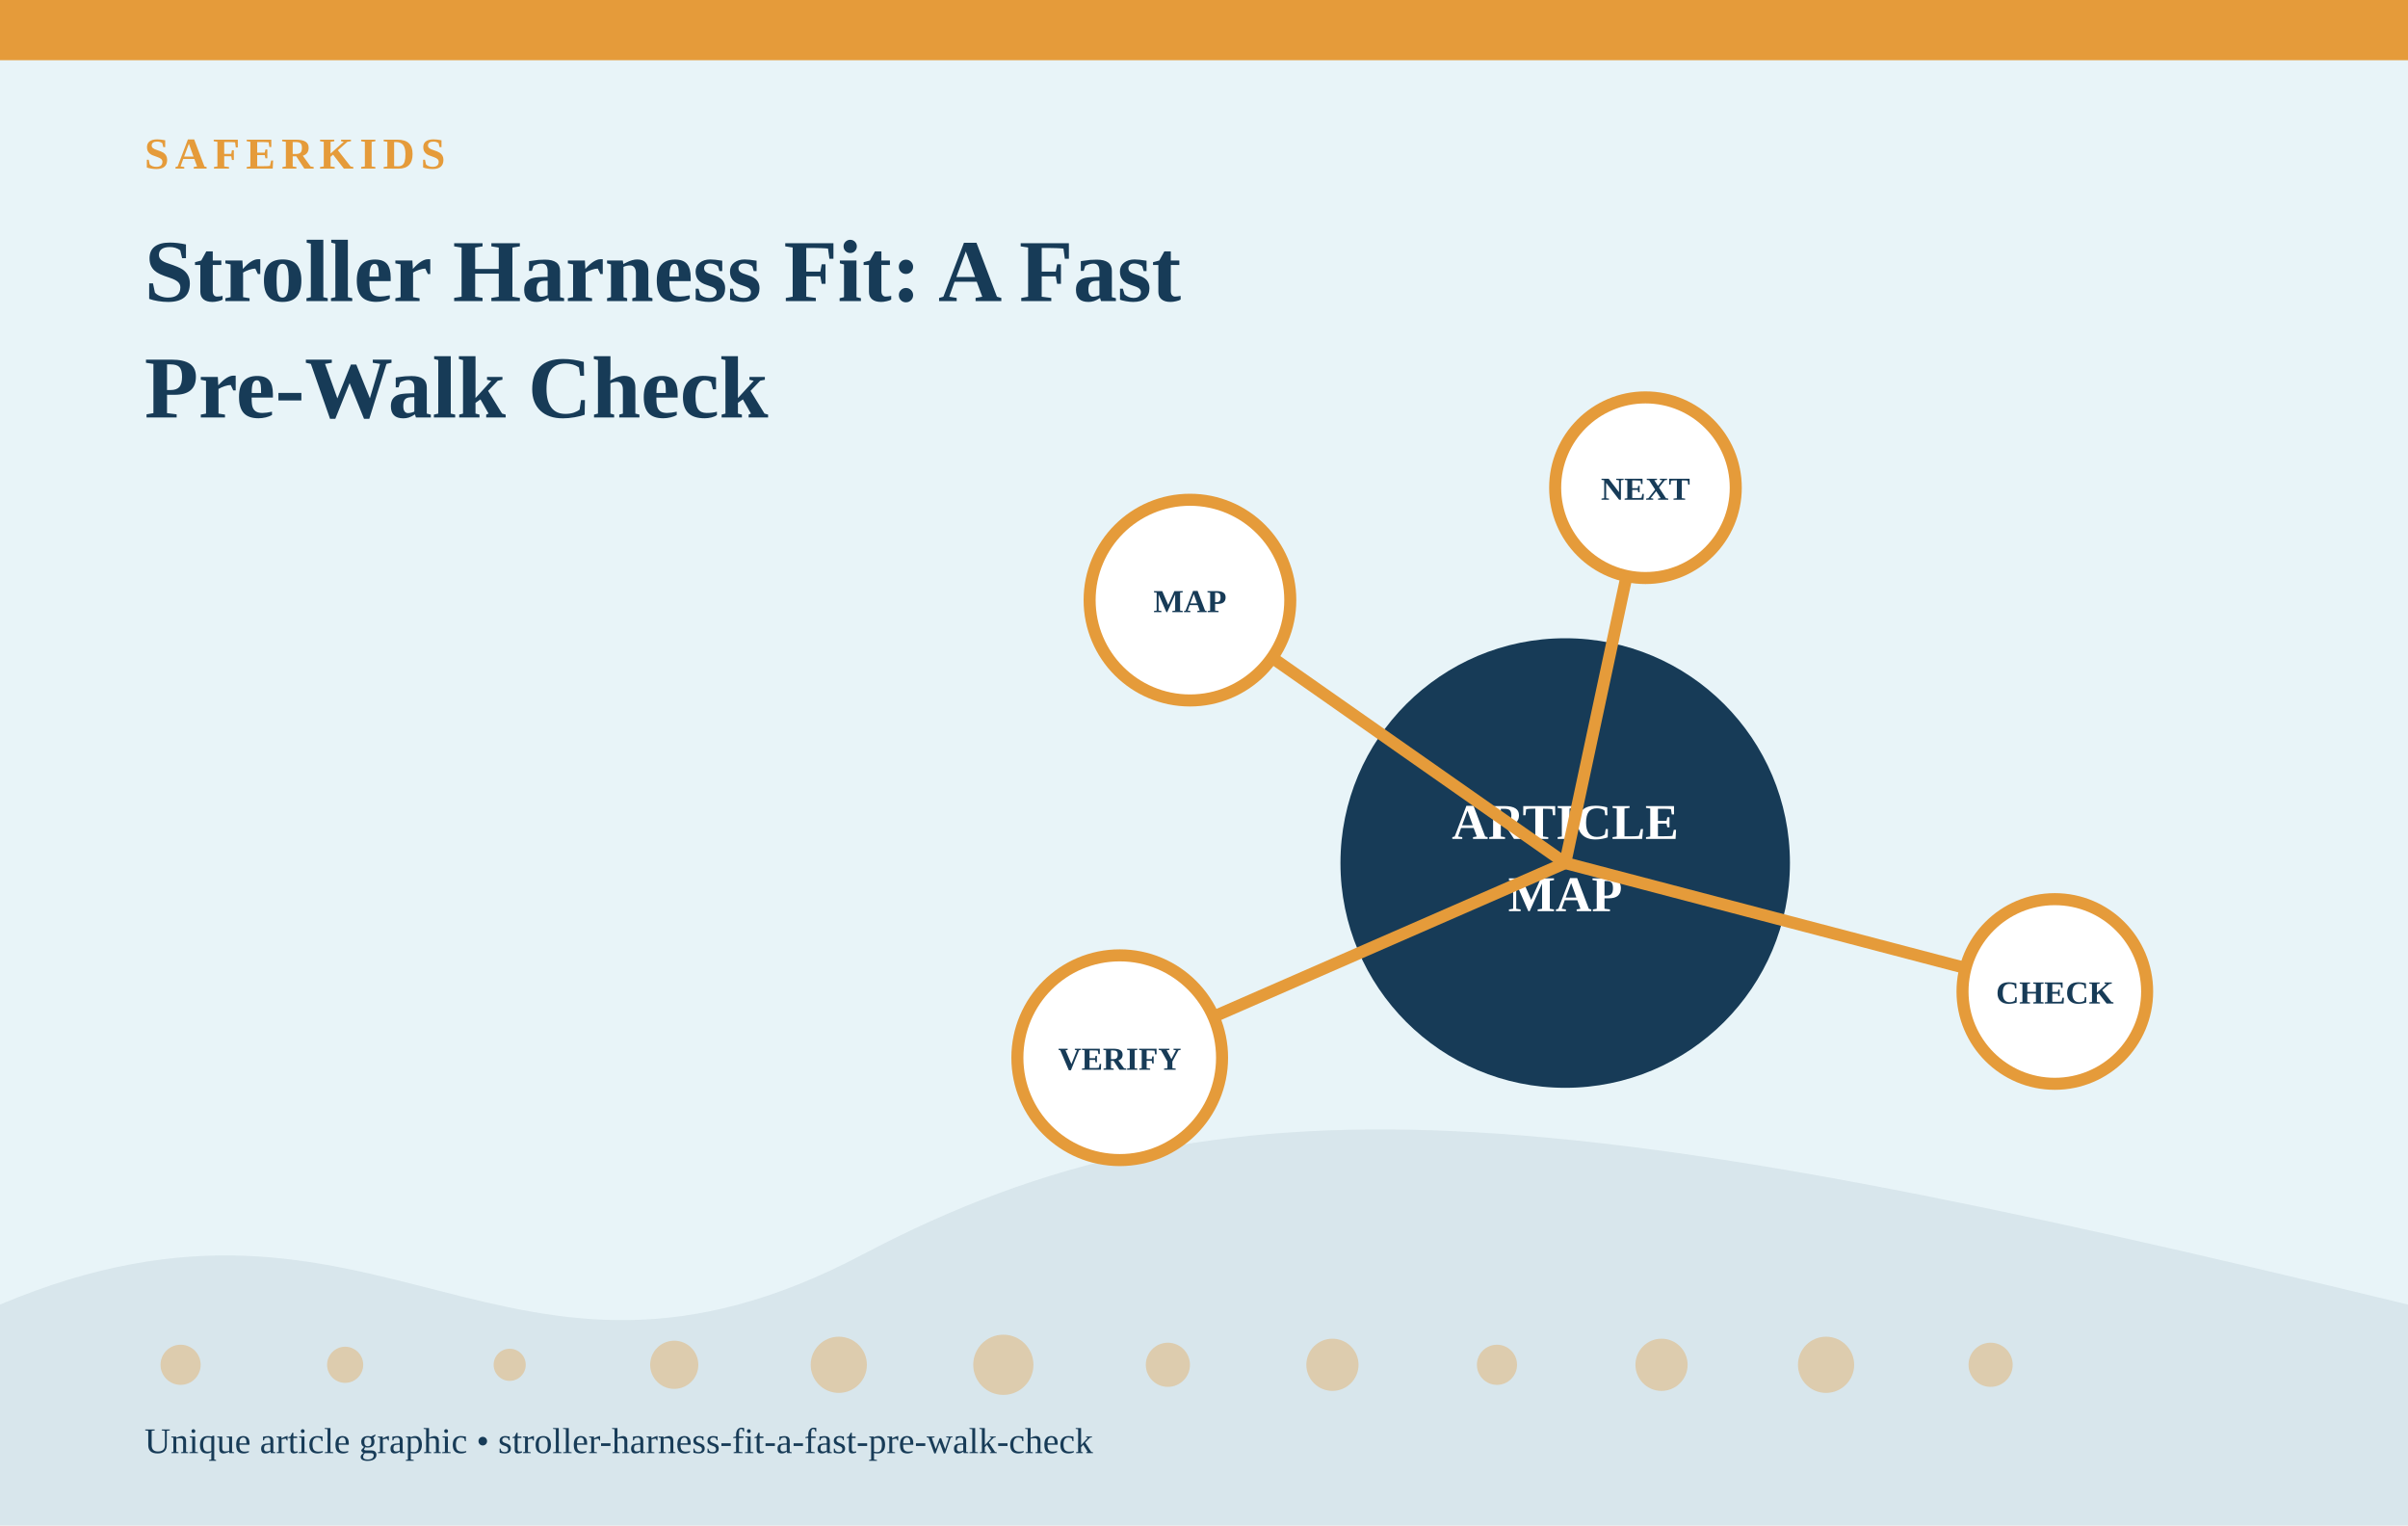
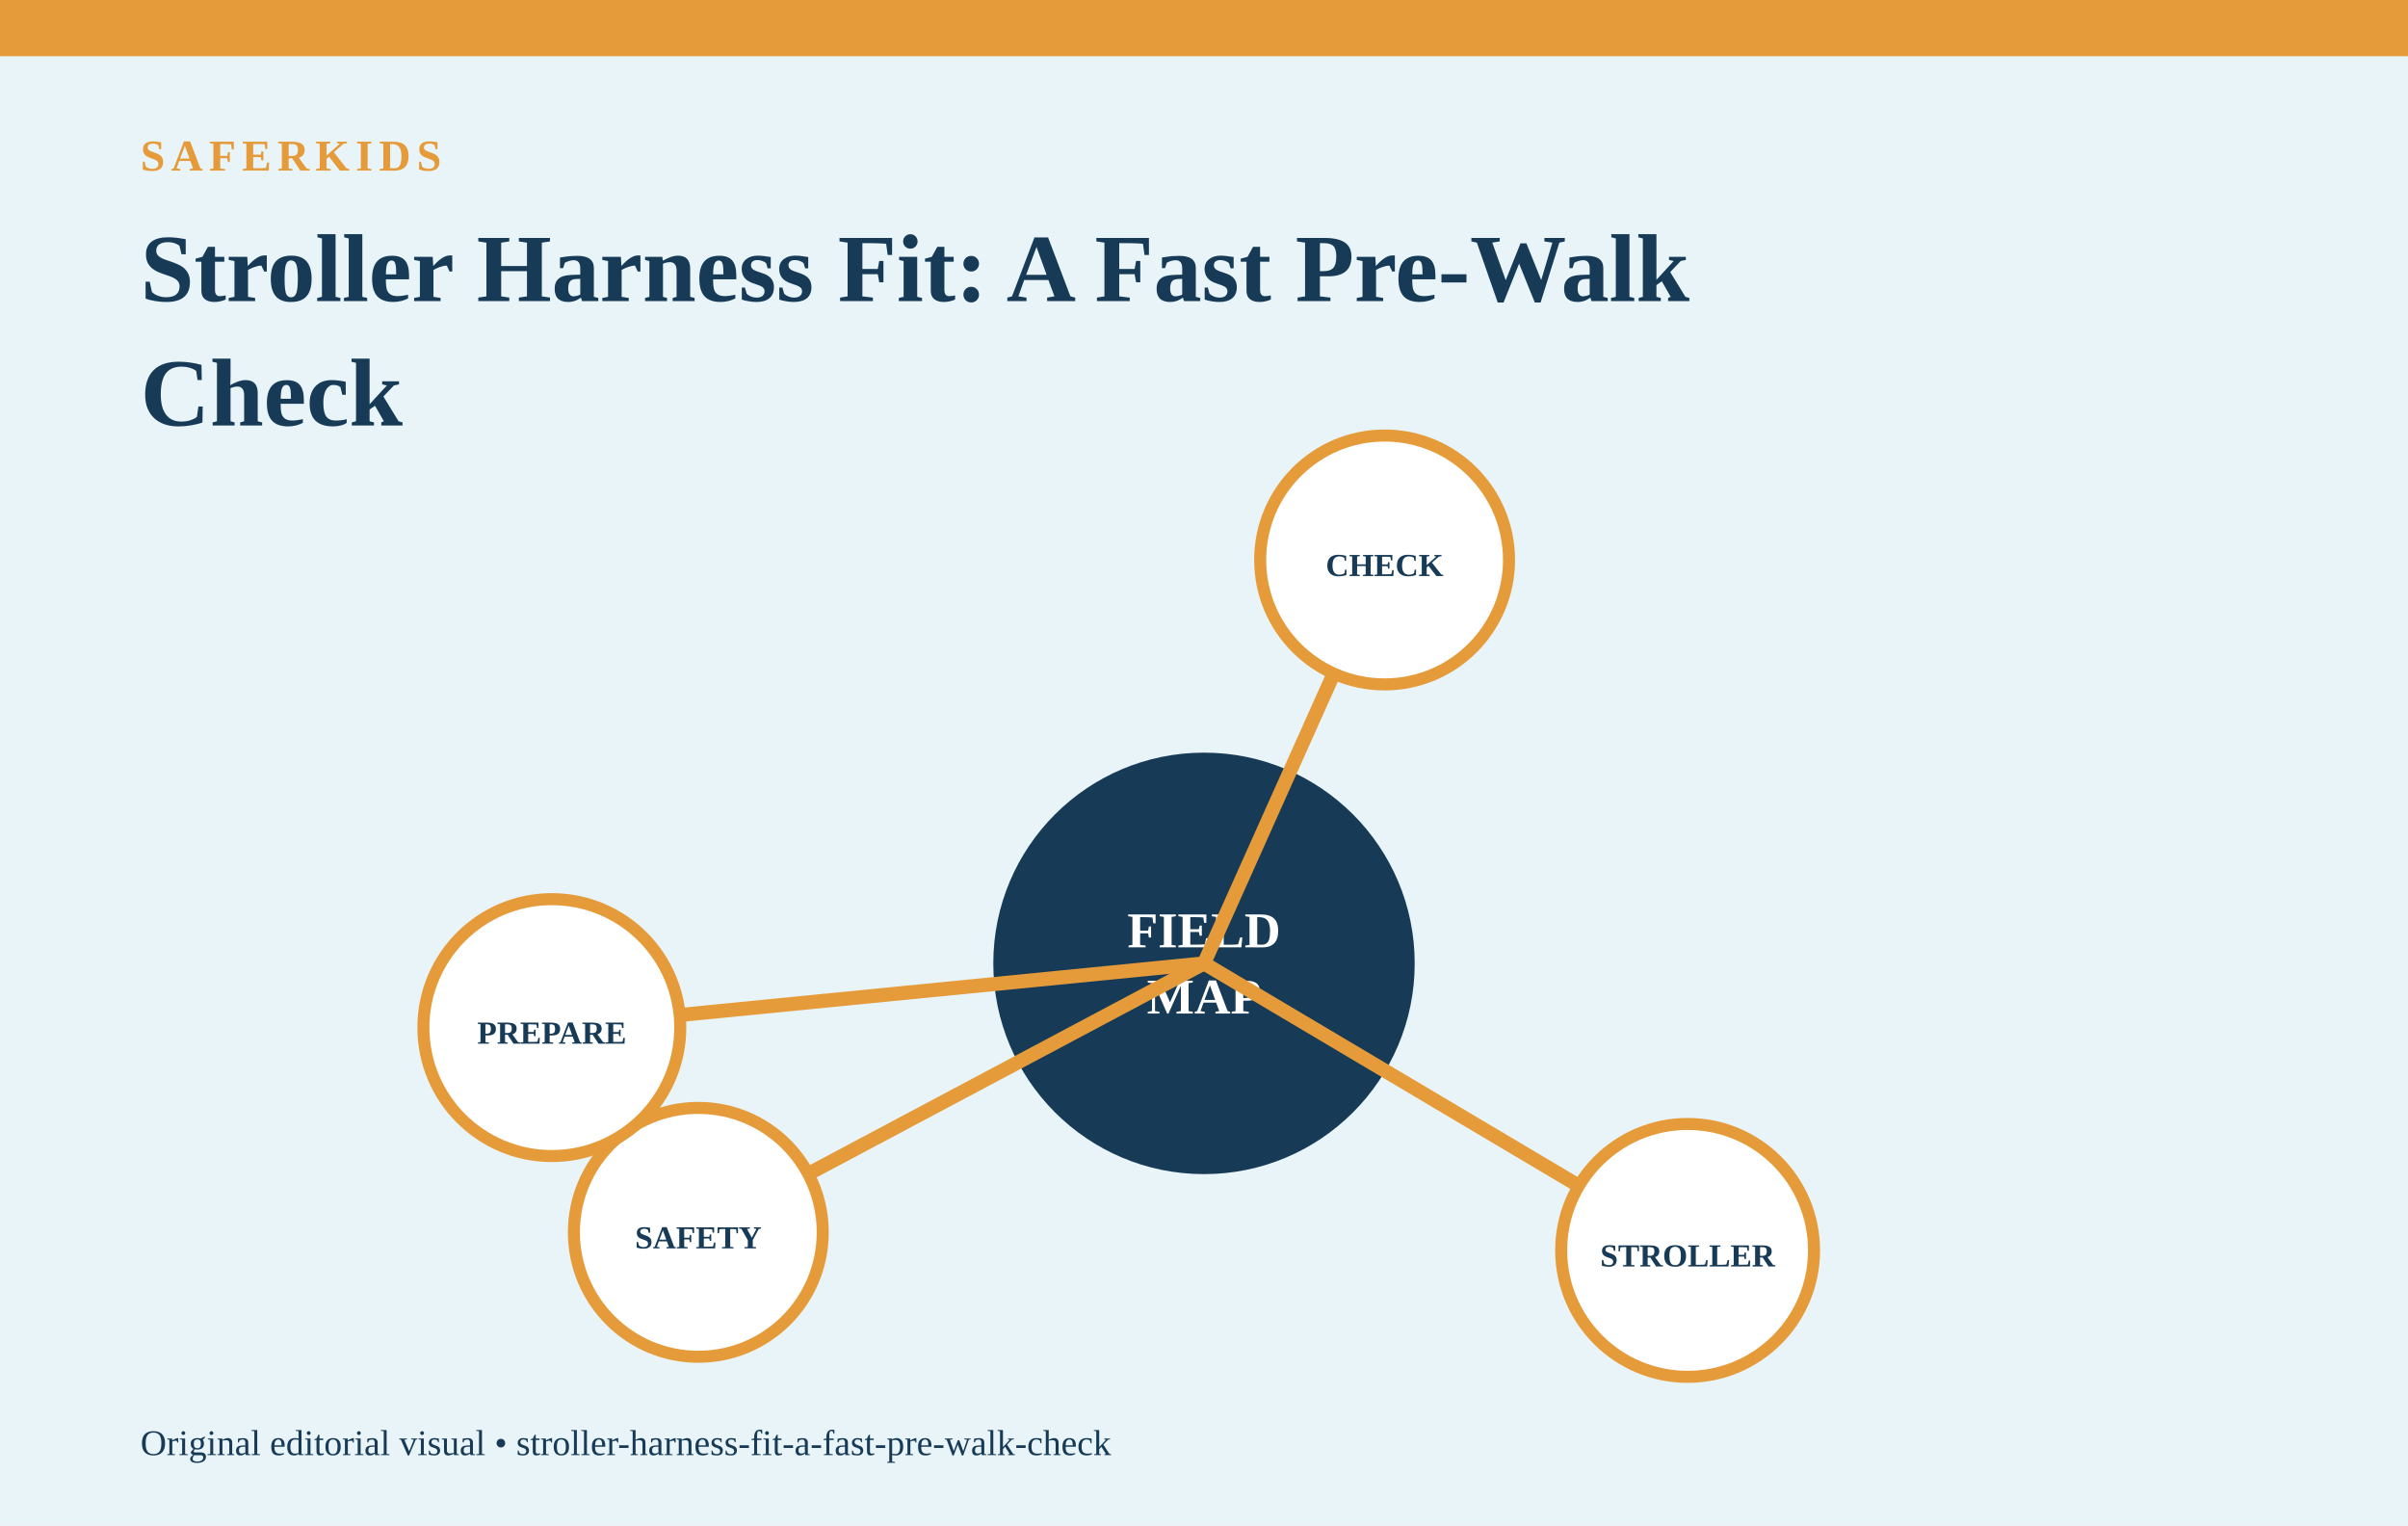
- <svg xmlns="http://www.w3.org/2000/svg" width="1200" height="760" viewBox="0 0 1200 760" role="img" aria-labelledby="title desc">
-   <rect width="1200" height="760" fill="#e8f4f8" />
-   <rect width="1200" height="30" fill="#e59b3a" />
-   <path d="M0 650 C190 570 250 720 430 625 S780 548 1200 650 L1200 760 L0 760 Z" fill="#173b57" opacity="0.08" />
-   <text x="72" y="84" fill="#e59b3a" font-size="22" font-weight="800" letter-spacing="3">SAFERKIDS</text>
-   <text x="72" y="150" fill="#173b57" font-size="44" font-weight="800">Stroller Harness Fit: A Fast</text>
-   <text x="72" y="208" fill="#173b57" font-size="44" font-weight="800">Pre-Walk Check</text>
-   <circle cx="780" cy="430" r="112" fill="#173b57" />
-   <text x="780" y="418" text-anchor="middle" fill="white" font-size="25" font-weight="800">ARTICLE</text>
-   <text x="780" y="454" text-anchor="middle" fill="white" font-size="25" font-weight="800">MAP</text>
-   <line x1="780" y1="430" x2="1024" y2="494" stroke="#e59b3a" stroke-width="6" />
-   <circle cx="1024" cy="494" r="46" fill="white" stroke="#e59b3a" stroke-width="6" />
-   <text x="1024" y="500" text-anchor="middle" fill="#173b57" font-size="16" font-weight="800">CHECK</text>
-   <line x1="780" y1="430" x2="558" y2="527" stroke="#e59b3a" stroke-width="6" />
-   <circle cx="558" cy="527" r="51" fill="white" stroke="#e59b3a" stroke-width="6" />
-   <text x="558" y="533" text-anchor="middle" fill="#173b57" font-size="16" font-weight="800">VERIFY</text>
-   <line x1="780" y1="430" x2="593" y2="299" stroke="#e59b3a" stroke-width="6" />
-   <circle cx="593" cy="299" r="50" fill="white" stroke="#e59b3a" stroke-width="6" />
-   <text x="593" y="305" text-anchor="middle" fill="#173b57" font-size="16" font-weight="800">MAP</text>
-   <line x1="780" y1="430" x2="820" y2="243" stroke="#e59b3a" stroke-width="6" />
-   <circle cx="820" cy="243" r="45" fill="white" stroke="#e59b3a" stroke-width="6" />
-   <text x="820" y="249" text-anchor="middle" fill="#173b57" font-size="16" font-weight="800">NEXT</text>
-   <circle cx="90" cy="680" r="10" fill="#e59b3a" opacity="0.35" />
-   <circle cx="172" cy="680" r="9" fill="#e59b3a" opacity="0.35" />
-   <circle cx="254" cy="680" r="8" fill="#e59b3a" opacity="0.35" />
-   <circle cx="336" cy="680" r="12" fill="#e59b3a" opacity="0.35" />
-   <circle cx="418" cy="680" r="14" fill="#e59b3a" opacity="0.35" />
-   <circle cx="500" cy="680" r="15" fill="#e59b3a" opacity="0.35" />
-   <circle cx="582" cy="680" r="11" fill="#e59b3a" opacity="0.35" />
-   <circle cx="664" cy="680" r="13" fill="#e59b3a" opacity="0.35" />
-   <circle cx="746" cy="680" r="10" fill="#e59b3a" opacity="0.35" />
-   <circle cx="828" cy="680" r="13" fill="#e59b3a" opacity="0.35" />
-   <circle cx="910" cy="680" r="14" fill="#e59b3a" opacity="0.35" />
-   <circle cx="992" cy="680" r="11" fill="#e59b3a" opacity="0.35" />
-   <text x="72" y="724" fill="#173b57" font-size="18">Unique article graphic • stroller-harness-fit-a-fast-pre-walk-check</text>
+ <svg xmlns="http://www.w3.org/2000/svg" width="1200" height="760" viewBox="0 0 1200 760" role="img" aria-labelledby="t d">
+   <rect width="1200" height="760" fill="#E8F4F8" />
+   <rect width="1200" height="28" fill="#E59B3A" />
+   <text x="70" y="85" fill="#E59B3A" font-size="22" font-weight="700" letter-spacing="3">SAFERKIDS</text>
+   <text x="70" y="150" fill="#173B57" font-size="48" font-weight="700">Stroller Harness Fit: A Fast Pre-Walk</text>
+   <text x="70" y="212" fill="#173B57" font-size="48" font-weight="700">Check</text>
+   <circle cx="600" cy="480" r="105" fill="#173B57" />
+   <text x="600" y="472" text-anchor="middle" fill="white" font-size="25" font-weight="700">FIELD</text>
+   <text x="600" y="505" text-anchor="middle" fill="white" font-size="25" font-weight="700">MAP</text>
+   <g>
+     <line x1="600" y1="480" x2="841" y2="623" stroke="#E59B3A" stroke-width="7" />
+     <circle cx="841" cy="623" r="63" fill="white" stroke="#E59B3A" stroke-width="6" />
+     <text x="841" y="631" text-anchor="middle" fill="#173B57" font-size="16" font-weight="700">STROLLER</text>
+   </g>
+   <g>
+     <line x1="600" y1="480" x2="348" y2="614" stroke="#E59B3A" stroke-width="7" />
+     <circle cx="348" cy="614" r="62" fill="white" stroke="#E59B3A" stroke-width="6" />
+     <text x="348" y="622" text-anchor="middle" fill="#173B57" font-size="16" font-weight="700">SAFETY</text>
+   </g>
+   <g>
+     <line x1="600" y1="480" x2="275" y2="512" stroke="#E59B3A" stroke-width="7" />
+     <circle cx="275" cy="512" r="64" fill="white" stroke="#E59B3A" stroke-width="6" />
+     <text x="275" y="520" text-anchor="middle" fill="#173B57" font-size="16" font-weight="700">PREPARE</text>
+   </g>
+   <g>
+     <line x1="600" y1="480" x2="690" y2="279" stroke="#E59B3A" stroke-width="7" />
+     <circle cx="690" cy="279" r="62" fill="white" stroke="#E59B3A" stroke-width="6" />
+     <text x="690" y="287" text-anchor="middle" fill="#173B57" font-size="16" font-weight="700">CHECK</text>
+   </g>
+   <text x="70" y="725" fill="#173B57" font-size="18">Original editorial visual • stroller-harness-fit-a-fast-pre-walk-check</text>
</svg>
